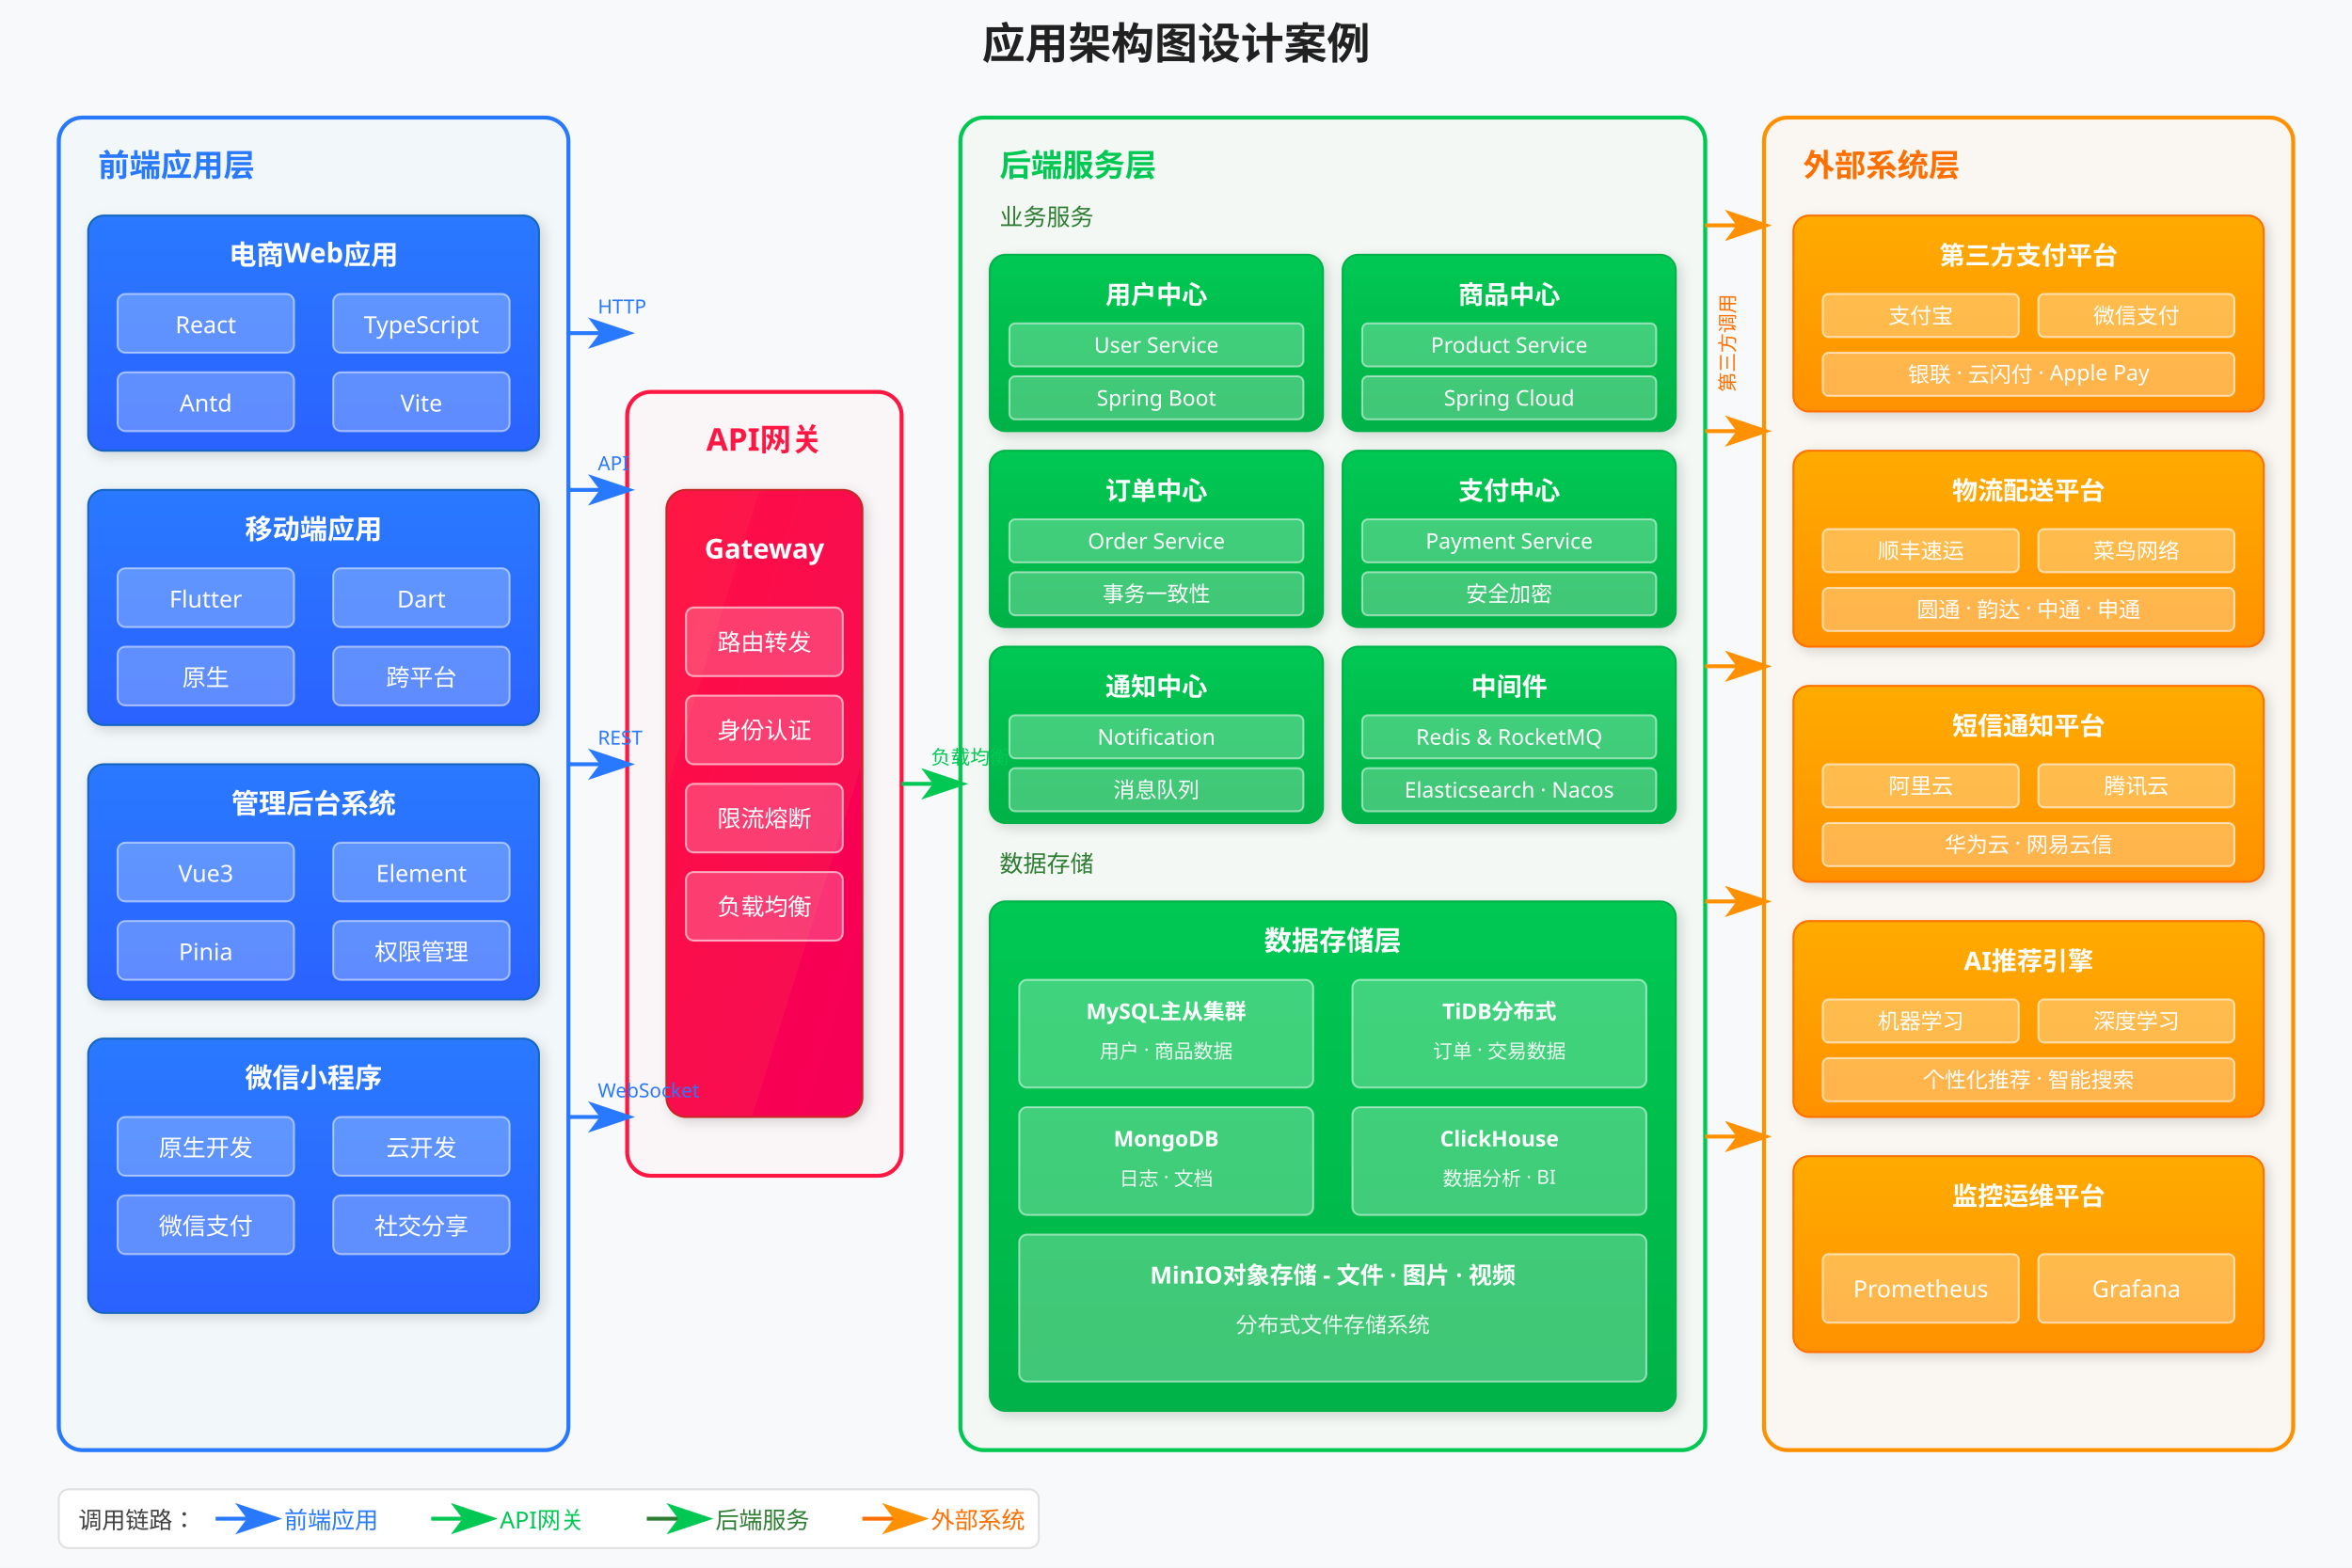
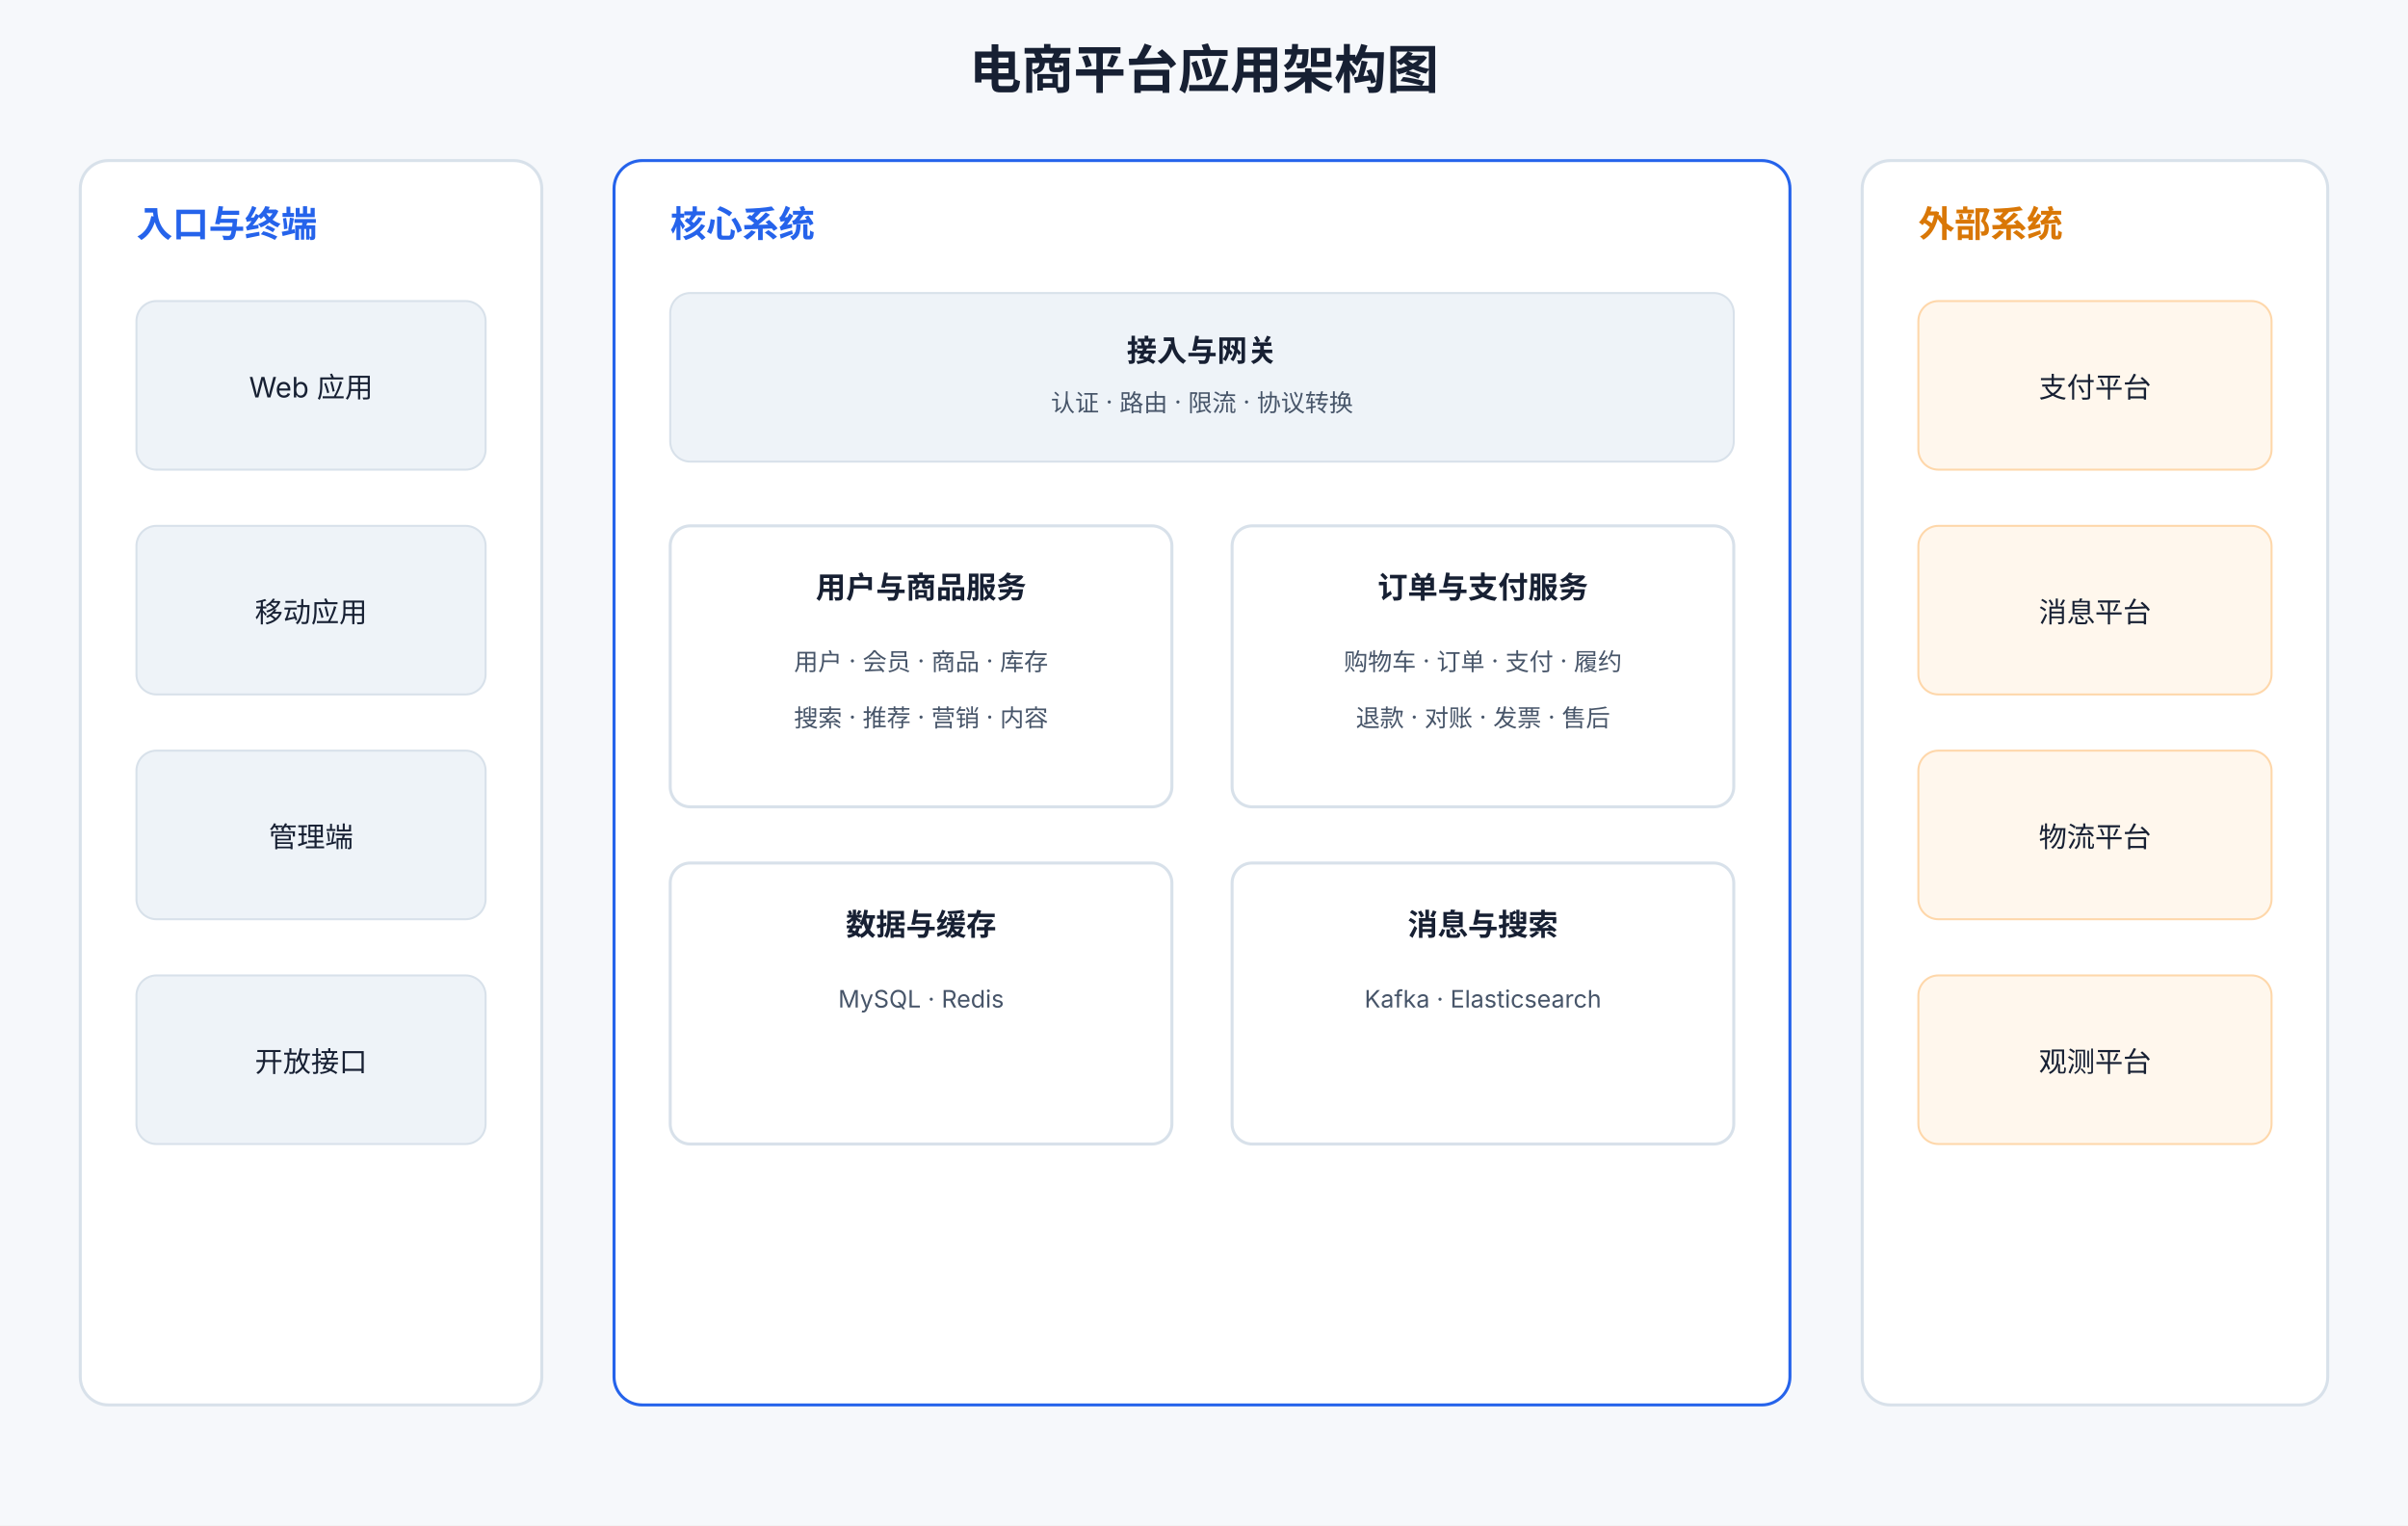
- <svg xmlns="http://www.w3.org/2000/svg" viewBox="0 0 1200 800">
-   <defs>
-     <linearGradient id="blueGrad" x1="0%" y1="0%" x2="0%" y2="100%">
-       <stop offset="0%" stop-color="#2979ff" />
-       <stop offset="100%" stop-color="#2962ff" />
-     </linearGradient>
-     <linearGradient id="blueLight" x1="0%" y1="0%" x2="0%" y2="100%">
-       <stop offset="0%" stop-color="#448aff" />
-       <stop offset="100%" stop-color="#2979ff" />
-     </linearGradient>
-     <linearGradient id="greenGrad" x1="0%" y1="0%" x2="0%" y2="100%">
-       <stop offset="0%" stop-color="#00c853" />
-       <stop offset="100%" stop-color="#00b248" />
-     </linearGradient>
-     <linearGradient id="greenLight" x1="0%" y1="0%" x2="0%" y2="100%">
-       <stop offset="0%" stop-color="#69f0ae" />
-       <stop offset="100%" stop-color="#00c853" />
-     </linearGradient>
-     <linearGradient id="yellowGrad" x1="0%" y1="0%" x2="0%" y2="100%">
-       <stop offset="0%" stop-color="#ffab00" />
-       <stop offset="100%" stop-color="#ff9100" />
-     </linearGradient>
-     <linearGradient id="yellowLight" x1="0%" y1="0%" x2="0%" y2="100%">
-       <stop offset="0%" stop-color="#ffd740" />
-       <stop offset="100%" stop-color="#ffab00" />
-     </linearGradient>
-     <linearGradient id="gatewayGrad" x1="0%" y1="0%" x2="100%" y2="100%">
-       <stop offset="0%" stop-color="#ff1744" />
-       <stop offset="100%" stop-color="#f50057" />
-     </linearGradient>
-     <filter id="shadow" x="-20%" y="-20%" width="140%" height="140%">
-       <feDropShadow dx="2" dy="2" stdDeviation="3" flood-opacity="0.15" />
-     </filter>
-     <marker id="arrowBlue" markerWidth="12" markerHeight="8" refX="10" refY="4" orient="auto">
-       <path d="M 0 0 L 12 4 L 0 8 L 3 4 Z" fill="#2979ff" />
-     </marker>
-     <marker id="arrowGreen" markerWidth="12" markerHeight="8" refX="10" refY="4" orient="auto">
-       <path d="M 0 0 L 12 4 L 0 8 L 3 4 Z" fill="#00c853" />
-     </marker>
-     <marker id="arrowOrange" markerWidth="12" markerHeight="8" refX="10" refY="4" orient="auto">
-       <path d="M 0 0 L 12 4 L 0 8 L 3 4 Z" fill="#ff9100" />
-     </marker>
-   </defs>
-   <rect width="1200" height="800" fill="#f8f9fa" />
-   <text x="600" y="30" text-anchor="middle" font-family="Microsoft YaHei, sans-serif" font-size="22" font-weight="bold" fill="#212121">应用架构图设计案例</text>
-   <g id="frontend-layer" transform="translate(30, 60)">
-     <rect x="0" y="0" width="260" height="680" rx="12" fill="#e3f2fd" stroke="#2979ff" stroke-width="2" opacity="0.3" />
-     <rect x="0" y="0" width="260" height="680" rx="12" fill="none" stroke="#2979ff" stroke-width="2" />
-     <text x="20" y="30" font-family="Microsoft YaHei" font-size="16" font-weight="bold" fill="#2979ff">前端应用层</text>
-     <g transform="translate(15, 50)">
-       <rect x="0" y="0" width="230" height="120" rx="8" fill="url(#blueGrad)" stroke="#1565c0" stroke-width="1" filter="url(#shadow)" />
-       <text x="115" y="25" text-anchor="middle" font-family="Microsoft YaHei" font-size="14" font-weight="bold" fill="white">电商Web应用</text>
-       <rect x="15" y="40" width="90" height="30" rx="4" fill="rgba(255,255,255,0.25)" stroke="rgba(255,255,255,0.5)" stroke-width="1" />
-       <text x="60" y="60" text-anchor="middle" font-family="Microsoft YaHei" font-size="12" fill="white">React</text>
-       <rect x="125" y="40" width="90" height="30" rx="4" fill="rgba(255,255,255,0.25)" stroke="rgba(255,255,255,0.5)" stroke-width="1" />
-       <text x="170" y="60" text-anchor="middle" font-family="Microsoft YaHei" font-size="12" fill="white">TypeScript</text>
-       <rect x="15" y="80" width="90" height="30" rx="4" fill="rgba(255,255,255,0.25)" stroke="rgba(255,255,255,0.5)" stroke-width="1" />
-       <text x="60" y="100" text-anchor="middle" font-family="Microsoft YaHei" font-size="12" fill="white">Antd</text>
-       <rect x="125" y="80" width="90" height="30" rx="4" fill="rgba(255,255,255,0.25)" stroke="rgba(255,255,255,0.5)" stroke-width="1" />
-       <text x="170" y="100" text-anchor="middle" font-family="Microsoft YaHei" font-size="12" fill="white">Vite</text>
+ <svg xmlns="http://www.w3.org/2000/svg" width="1200" height="760" viewBox="0 0 1200 760" role="img" aria-labelledby="title desc">
+   <rect width="1200" height="760" fill="#F6F8FB" />
+   <g font-family="Inter, Noto Sans SC, Microsoft YaHei, sans-serif">
+     <text x="600" y="44" text-anchor="middle" font-size="26" font-weight="700" fill="#172033">电商平台应用架构图</text>
+     <rect x="40" y="80" width="230" height="620" rx="14" fill="#FFFFFF" stroke="#D8E1EA" stroke-width="1.5" />
+     <text x="68" y="118" font-size="18" font-weight="700" fill="#2563EB">入口与终端</text>
+     <g fill="#EEF3F8" stroke="#D8E1EA">
+       <rect x="68" y="150" width="174" height="84" rx="10" />
+       <rect x="68" y="262" width="174" height="84" rx="10" />
+       <rect x="68" y="374" width="174" height="84" rx="10" />
+       <rect x="68" y="486" width="174" height="84" rx="10" />
    </g>
-     <g transform="translate(15, 190)">
-       <rect x="0" y="0" width="230" height="120" rx="8" fill="url(#blueGrad)" stroke="#1565c0" stroke-width="1" filter="url(#shadow)" />
-       <text x="115" y="25" text-anchor="middle" font-family="Microsoft YaHei" font-size="14" font-weight="bold" fill="white">移动端应用</text>
-       <rect x="15" y="40" width="90" height="30" rx="4" fill="rgba(255,255,255,0.25)" stroke="rgba(255,255,255,0.5)" stroke-width="1" />
-       <text x="60" y="60" text-anchor="middle" font-family="Microsoft YaHei" font-size="12" fill="white">Flutter</text>
-       <rect x="125" y="40" width="90" height="30" rx="4" fill="rgba(255,255,255,0.25)" stroke="rgba(255,255,255,0.5)" stroke-width="1" />
-       <text x="170" y="60" text-anchor="middle" font-family="Microsoft YaHei" font-size="12" fill="white">Dart</text>
-       <rect x="15" y="80" width="90" height="30" rx="4" fill="rgba(255,255,255,0.25)" stroke="rgba(255,255,255,0.5)" stroke-width="1" />
-       <text x="60" y="100" text-anchor="middle" font-family="Microsoft YaHei" font-size="12" fill="white">原生</text>
-       <rect x="125" y="80" width="90" height="30" rx="4" fill="rgba(255,255,255,0.25)" stroke="rgba(255,255,255,0.5)" stroke-width="1" />
-       <text x="170" y="100" text-anchor="middle" font-family="Microsoft YaHei" font-size="12" fill="white">跨平台</text>
+     <g font-size="14" fill="#172033" text-anchor="middle">
+       <text x="155" y="198">Web 应用</text>
+       <text x="155" y="310">移动应用</text>
+       <text x="155" y="422">管理端</text>
+       <text x="155" y="534">开放接口</text>
    </g>
-     <g transform="translate(15, 330)">
-       <rect x="0" y="0" width="230" height="120" rx="8" fill="url(#blueGrad)" stroke="#1565c0" stroke-width="1" filter="url(#shadow)" />
-       <text x="115" y="25" text-anchor="middle" font-family="Microsoft YaHei" font-size="14" font-weight="bold" fill="white">管理后台系统</text>
-       <rect x="15" y="40" width="90" height="30" rx="4" fill="rgba(255,255,255,0.25)" stroke="rgba(255,255,255,0.5)" stroke-width="1" />
-       <text x="60" y="60" text-anchor="middle" font-family="Microsoft YaHei" font-size="12" fill="white">Vue3</text>
-       <rect x="125" y="40" width="90" height="30" rx="4" fill="rgba(255,255,255,0.25)" stroke="rgba(255,255,255,0.5)" stroke-width="1" />
-       <text x="170" y="60" text-anchor="middle" font-family="Microsoft YaHei" font-size="12" fill="white">Element</text>
-       <rect x="15" y="80" width="90" height="30" rx="4" fill="rgba(255,255,255,0.25)" stroke="rgba(255,255,255,0.5)" stroke-width="1" />
-       <text x="60" y="100" text-anchor="middle" font-family="Microsoft YaHei" font-size="12" fill="white">Pinia</text>
-       <rect x="125" y="80" width="90" height="30" rx="4" fill="rgba(255,255,255,0.25)" stroke="rgba(255,255,255,0.5)" stroke-width="1" />
-       <text x="170" y="100" text-anchor="middle" font-family="Microsoft YaHei" font-size="12" fill="white">权限管理</text>
+     <rect x="306" y="80" width="586" height="620" rx="14" fill="#FFFFFF" stroke="#2563EB" stroke-width="1.5" />
+     <text x="334" y="118" font-size="18" font-weight="700" fill="#2563EB">核心系统</text>
+     <rect x="334" y="146" width="530" height="84" rx="10" fill="#EEF3F8" stroke="#D8E1EA" />
+     <text x="599" y="180" text-anchor="middle" font-size="15" font-weight="600" fill="#172033">接入与网关</text>
+     <text x="599" y="205" text-anchor="middle" font-size="12" fill="#475569">认证 · 路由 · 限流 · 协议转换</text>
+     <g fill="#FFFFFF" stroke="#D8E1EA" stroke-width="1.5">
+       <rect x="334" y="262" width="250" height="140" rx="10" />
+       <rect x="614" y="262" width="250" height="140" rx="10" />
+       <rect x="334" y="430" width="250" height="140" rx="10" />
+       <rect x="614" y="430" width="250" height="140" rx="10" />
    </g>
-     <g transform="translate(15, 470)">
-       <rect x="0" y="0" width="230" height="140" rx="8" fill="url(#blueGrad)" stroke="#1565c0" stroke-width="1" filter="url(#shadow)" />
-       <text x="115" y="25" text-anchor="middle" font-family="Microsoft YaHei" font-size="14" font-weight="bold" fill="white">微信小程序</text>
-       <rect x="15" y="40" width="90" height="30" rx="4" fill="rgba(255,255,255,0.25)" stroke="rgba(255,255,255,0.5)" stroke-width="1" />
-       <text x="60" y="60" text-anchor="middle" font-family="Microsoft YaHei" font-size="12" fill="white">原生开发</text>
-       <rect x="125" y="40" width="90" height="30" rx="4" fill="rgba(255,255,255,0.25)" stroke="rgba(255,255,255,0.5)" stroke-width="1" />
-       <text x="170" y="60" text-anchor="middle" font-family="Microsoft YaHei" font-size="12" fill="white">云开发</text>
-       <rect x="15" y="80" width="90" height="30" rx="4" fill="rgba(255,255,255,0.25)" stroke="rgba(255,255,255,0.5)" stroke-width="1" />
-       <text x="60" y="100" text-anchor="middle" font-family="Microsoft YaHei" font-size="12" fill="white">微信支付</text>
-       <rect x="125" y="80" width="90" height="30" rx="4" fill="rgba(255,255,255,0.25)" stroke="rgba(255,255,255,0.5)" stroke-width="1" />
-       <text x="170" y="100" text-anchor="middle" font-family="Microsoft YaHei" font-size="12" fill="white">社交分享</text>
+     <g font-size="15" font-weight="600" fill="#172033" text-anchor="middle">
+       <text x="459" y="298">用户与商品服务</text>
+       <text x="739" y="298">订单与支付服务</text>
+       <text x="459" y="466">数据与缓存</text>
+       <text x="739" y="466">消息与搜索</text>
+     </g>
+     <g font-size="12" fill="#475569" text-anchor="middle">
+       <text x="459" y="334">用户 · 会员 · 商品 · 库存</text>
+       <text x="459" y="362">搜索 · 推荐 · 营销 · 内容</text>
+       <text x="739" y="334">购物车 · 订单 · 支付 · 履约</text>
+       <text x="739" y="362">退款 · 对账 · 发票 · 售后</text>
+       <text x="459" y="502">MySQL · Redis</text>
+       <text x="739" y="502">Kafka · Elasticsearch</text>
+     </g>
+     <rect x="928" y="80" width="232" height="620" rx="14" fill="#FFFFFF" stroke="#D8E1EA" stroke-width="1.5" />
+     <text x="956" y="118" font-size="18" font-weight="700" fill="#D97706">外部系统</text>
+     <g fill="#FFF7ED" stroke="#FED7AA">
+       <rect x="956" y="150" width="176" height="84" rx="10" />
+       <rect x="956" y="262" width="176" height="84" rx="10" />
+       <rect x="956" y="374" width="176" height="84" rx="10" />
+       <rect x="956" y="486" width="176" height="84" rx="10" />
+     </g>
+     <g font-size="14" fill="#172033" text-anchor="middle">
+       <text x="1044" y="198">支付平台</text>
+       <text x="1044" y="310">消息平台</text>
+       <text x="1044" y="422">物流平台</text>
+       <text x="1044" y="534">观测平台</text>
    </g>
  </g>
-   <g id="gateway-layer" transform="translate(320, 200)">
-     <rect x="0" y="0" width="140" height="400" rx="12" fill="#ffebee" stroke="#ff1744" stroke-width="2" opacity="0.3" />
-     <rect x="0" y="0" width="140" height="400" rx="12" fill="none" stroke="#ff1744" stroke-width="2" />
-     <text x="70" y="30" text-anchor="middle" font-family="Microsoft YaHei" font-size="16" font-weight="bold" fill="#ff1744">API网关</text>
-     <g transform="translate(20, 50)">
-       <rect x="0" y="0" width="100" height="320" rx="10" fill="url(#gatewayGrad)" stroke="#c62828" stroke-width="1" filter="url(#shadow)" />
-       <text x="50" y="35" text-anchor="middle" font-family="Microsoft YaHei" font-size="14" font-weight="bold" fill="white">Gateway</text>
-       <rect x="10" y="60" width="80" height="35" rx="4" fill="rgba(255,255,255,0.2)" stroke="rgba(255,255,255,0.6)" stroke-width="1" />
-       <text x="50" y="82" text-anchor="middle" font-family="Microsoft YaHei" font-size="12" fill="white">路由转发</text>
-       <rect x="10" y="105" width="80" height="35" rx="4" fill="rgba(255,255,255,0.2)" stroke="rgba(255,255,255,0.6)" stroke-width="1" />
-       <text x="50" y="127" text-anchor="middle" font-family="Microsoft YaHei" font-size="12" fill="white">身份认证</text>
-       <rect x="10" y="150" width="80" height="35" rx="4" fill="rgba(255,255,255,0.2)" stroke="rgba(255,255,255,0.6)" stroke-width="1" />
-       <text x="50" y="172" text-anchor="middle" font-family="Microsoft YaHei" font-size="12" fill="white">限流熔断</text>
-       <rect x="10" y="195" width="80" height="35" rx="4" fill="rgba(255,255,255,0.2)" stroke="rgba(255,255,255,0.6)" stroke-width="1" />
-       <text x="50" y="217" text-anchor="middle" font-family="Microsoft YaHei" font-size="12" fill="white">负载均衡</text>
-     </g>
-   </g>
-   <g id="backend-layer" transform="translate(490, 60)">
-     <rect x="0" y="0" width="380" height="680" rx="12" fill="#e8f5e9" stroke="#00c853" stroke-width="2" opacity="0.3" />
-     <rect x="0" y="0" width="380" height="680" rx="12" fill="none" stroke="#00c853" stroke-width="2" />
-     <text x="20" y="30" font-family="Microsoft YaHei" font-size="16" font-weight="bold" fill="#00c853">后端服务层</text>
-     <text x="20" y="55" font-family="Microsoft YaHei" font-size="12" fill="#2e7d32">业务服务</text>
-     <g transform="translate(15, 70)">
-       <rect x="0" y="0" width="170" height="90" rx="8" fill="url(#greenGrad)" stroke="#00b248" stroke-width="1" filter="url(#shadow)" />
-       <text x="85" y="25" text-anchor="middle" font-family="Microsoft YaHei" font-size="13" font-weight="bold" fill="white">用户中心</text>
-       <rect x="10" y="35" width="150" height="22" rx="3" fill="rgba(255,255,255,0.25)" stroke="rgba(255,255,255,0.5)" stroke-width="1" />
-       <text x="85" y="50" text-anchor="middle" font-family="Microsoft YaHei" font-size="11" fill="white">User Service</text>
-       <rect x="10" y="62" width="150" height="22" rx="3" fill="rgba(255,255,255,0.25)" stroke="rgba(255,255,255,0.5)" stroke-width="1" />
-       <text x="85" y="77" text-anchor="middle" font-family="Microsoft YaHei" font-size="11" fill="white">Spring Boot</text>
-     </g>
-     <g transform="translate(195, 70)">
-       <rect x="0" y="0" width="170" height="90" rx="8" fill="url(#greenGrad)" stroke="#00b248" stroke-width="1" filter="url(#shadow)" />
-       <text x="85" y="25" text-anchor="middle" font-family="Microsoft YaHei" font-size="13" font-weight="bold" fill="white">商品中心</text>
-       <rect x="10" y="35" width="150" height="22" rx="3" fill="rgba(255,255,255,0.25)" stroke="rgba(255,255,255,0.5)" stroke-width="1" />
-       <text x="85" y="50" text-anchor="middle" font-family="Microsoft YaHei" font-size="11" fill="white">Product Service</text>
-       <rect x="10" y="62" width="150" height="22" rx="3" fill="rgba(255,255,255,0.25)" stroke="rgba(255,255,255,0.5)" stroke-width="1" />
-       <text x="85" y="77" text-anchor="middle" font-family="Microsoft YaHei" font-size="11" fill="white">Spring Cloud</text>
-     </g>
-     <g transform="translate(15, 170)">
-       <rect x="0" y="0" width="170" height="90" rx="8" fill="url(#greenGrad)" stroke="#00b248" stroke-width="1" filter="url(#shadow)" />
-       <text x="85" y="25" text-anchor="middle" font-family="Microsoft YaHei" font-size="13" font-weight="bold" fill="white">订单中心</text>
-       <rect x="10" y="35" width="150" height="22" rx="3" fill="rgba(255,255,255,0.25)" stroke="rgba(255,255,255,0.5)" stroke-width="1" />
-       <text x="85" y="50" text-anchor="middle" font-family="Microsoft YaHei" font-size="11" fill="white">Order Service</text>
-       <rect x="10" y="62" width="150" height="22" rx="3" fill="rgba(255,255,255,0.25)" stroke="rgba(255,255,255,0.5)" stroke-width="1" />
-       <text x="85" y="77" text-anchor="middle" font-family="Microsoft YaHei" font-size="11" fill="white">事务一致性</text>
-     </g>
-     <g transform="translate(195, 170)">
-       <rect x="0" y="0" width="170" height="90" rx="8" fill="url(#greenGrad)" stroke="#00b248" stroke-width="1" filter="url(#shadow)" />
-       <text x="85" y="25" text-anchor="middle" font-family="Microsoft YaHei" font-size="13" font-weight="bold" fill="white">支付中心</text>
-       <rect x="10" y="35" width="150" height="22" rx="3" fill="rgba(255,255,255,0.25)" stroke="rgba(255,255,255,0.5)" stroke-width="1" />
-       <text x="85" y="50" text-anchor="middle" font-family="Microsoft YaHei" font-size="11" fill="white">Payment Service</text>
-       <rect x="10" y="62" width="150" height="22" rx="3" fill="rgba(255,255,255,0.25)" stroke="rgba(255,255,255,0.5)" stroke-width="1" />
-       <text x="85" y="77" text-anchor="middle" font-family="Microsoft YaHei" font-size="11" fill="white">安全加密</text>
-     </g>
-     <g transform="translate(15, 270)">
-       <rect x="0" y="0" width="170" height="90" rx="8" fill="url(#greenGrad)" stroke="#00b248" stroke-width="1" filter="url(#shadow)" />
-       <text x="85" y="25" text-anchor="middle" font-family="Microsoft YaHei" font-size="13" font-weight="bold" fill="white">通知中心</text>
-       <rect x="10" y="35" width="150" height="22" rx="3" fill="rgba(255,255,255,0.25)" stroke="rgba(255,255,255,0.5)" stroke-width="1" />
-       <text x="85" y="50" text-anchor="middle" font-family="Microsoft YaHei" font-size="11" fill="white">Notification</text>
-       <rect x="10" y="62" width="150" height="22" rx="3" fill="rgba(255,255,255,0.25)" stroke="rgba(255,255,255,0.5)" stroke-width="1" />
-       <text x="85" y="77" text-anchor="middle" font-family="Microsoft YaHei" font-size="11" fill="white">消息队列</text>
-     </g>
-     <g transform="translate(195, 270)">
-       <rect x="0" y="0" width="170" height="90" rx="8" fill="url(#greenGrad)" stroke="#00b248" stroke-width="1" filter="url(#shadow)" />
-       <text x="85" y="25" text-anchor="middle" font-family="Microsoft YaHei" font-size="13" font-weight="bold" fill="white">中间件</text>
-       <rect x="10" y="35" width="150" height="22" rx="3" fill="rgba(255,255,255,0.25)" stroke="rgba(255,255,255,0.5)" stroke-width="1" />
-       <text x="85" y="50" text-anchor="middle" font-family="Microsoft YaHei" font-size="11" fill="white">Redis &amp; RocketMQ</text>
-       <rect x="10" y="62" width="150" height="22" rx="3" fill="rgba(255,255,255,0.25)" stroke="rgba(255,255,255,0.5)" stroke-width="1" />
-       <text x="85" y="77" text-anchor="middle" font-family="Microsoft YaHei" font-size="11" fill="white">Elasticsearch · Nacos</text>
-     </g>
-     <text x="20" y="385" font-family="Microsoft YaHei" font-size="12" fill="#2e7d32">数据存储</text>
-     <g transform="translate(15, 400)">
-       <rect x="0" y="0" width="350" height="260" rx="8" fill="url(#greenGrad)" stroke="#00b248" stroke-width="1" filter="url(#shadow)" />
-       <text x="175" y="25" text-anchor="middle" font-family="Microsoft YaHei" font-size="14" font-weight="bold" fill="white">数据存储层</text>
-       <rect x="15" y="40" width="150" height="55" rx="4" fill="rgba(255,255,255,0.25)" stroke="rgba(255,255,255,0.5)" stroke-width="1" />
-       <text x="90" y="60" text-anchor="middle" font-family="Microsoft YaHei" font-size="11" fill="white" font-weight="bold">MySQL主从集群</text>
-       <text x="90" y="80" text-anchor="middle" font-family="Microsoft YaHei" font-size="10" fill="rgba(255,255,255,0.9)">用户 · 商品数据</text>
-       <rect x="185" y="40" width="150" height="55" rx="4" fill="rgba(255,255,255,0.25)" stroke="rgba(255,255,255,0.5)" stroke-width="1" />
-       <text x="260" y="60" text-anchor="middle" font-family="Microsoft YaHei" font-size="11" fill="white" font-weight="bold">TiDB分布式</text>
-       <text x="260" y="80" text-anchor="middle" font-family="Microsoft YaHei" font-size="10" fill="rgba(255,255,255,0.9)">订单 · 交易数据</text>
-       <rect x="15" y="105" width="150" height="55" rx="4" fill="rgba(255,255,255,0.25)" stroke="rgba(255,255,255,0.5)" stroke-width="1" />
-       <text x="90" y="125" text-anchor="middle" font-family="Microsoft YaHei" font-size="11" fill="white" font-weight="bold">MongoDB</text>
-       <text x="90" y="145" text-anchor="middle" font-family="Microsoft YaHei" font-size="10" fill="rgba(255,255,255,0.9)">日志 · 文档</text>
-       <rect x="185" y="105" width="150" height="55" rx="4" fill="rgba(255,255,255,0.25)" stroke="rgba(255,255,255,0.5)" stroke-width="1" />
-       <text x="260" y="125" text-anchor="middle" font-family="Microsoft YaHei" font-size="11" fill="white" font-weight="bold">ClickHouse</text>
-       <text x="260" y="145" text-anchor="middle" font-family="Microsoft YaHei" font-size="10" fill="rgba(255,255,255,0.9)">数据分析 · BI</text>
-       <rect x="15" y="170" width="320" height="75" rx="4" fill="rgba(255,255,255,0.25)" stroke="rgba(255,255,255,0.5)" stroke-width="1" />
-       <text x="175" y="195" text-anchor="middle" font-family="Microsoft YaHei" font-size="12" fill="white" font-weight="bold">MinIO对象存储 - 文件 · 图片 · 视频</text>
-       <text x="175" y="220" text-anchor="middle" font-family="Microsoft YaHei" font-size="11" fill="rgba(255,255,255,0.9)">分布式文件存储系统</text>
-     </g>
-   </g>
-   <g id="external-layer" transform="translate(900, 60)">
-     <rect x="0" y="0" width="270" height="680" rx="12" fill="#fff3e0" stroke="#ff9100" stroke-width="2" opacity="0.3" />
-     <rect x="0" y="0" width="270" height="680" rx="12" fill="none" stroke="#ff9100" stroke-width="2" />
-     <text x="20" y="30" font-family="Microsoft YaHei" font-size="16" font-weight="bold" fill="#ff6f00">外部系统层</text>
-     <g transform="translate(15, 50)">
-       <rect x="0" y="0" width="240" height="100" rx="8" fill="url(#yellowGrad)" stroke="#ff6f00" stroke-width="1" filter="url(#shadow)" />
-       <text x="120" y="25" text-anchor="middle" font-family="Microsoft YaHei" font-size="13" font-weight="bold" fill="white">第三方支付平台</text>
-       <rect x="15" y="40" width="100" height="22" rx="3" fill="rgba(255,255,255,0.3)" stroke="rgba(255,255,255,0.6)" stroke-width="1" />
-       <text x="65" y="55" text-anchor="middle" font-family="Microsoft YaHei" font-size="11" fill="white">支付宝</text>
-       <rect x="125" y="40" width="100" height="22" rx="3" fill="rgba(255,255,255,0.3)" stroke="rgba(255,255,255,0.6)" stroke-width="1" />
-       <text x="175" y="55" text-anchor="middle" font-family="Microsoft YaHei" font-size="11" fill="white">微信支付</text>
-       <rect x="15" y="70" width="210" height="22" rx="3" fill="rgba(255,255,255,0.3)" stroke="rgba(255,255,255,0.6)" stroke-width="1" />
-       <text x="120" y="85" text-anchor="middle" font-family="Microsoft YaHei" font-size="11" fill="white">银联 · 云闪付 · Apple Pay</text>
-     </g>
-     <g transform="translate(15, 170)">
-       <rect x="0" y="0" width="240" height="100" rx="8" fill="url(#yellowGrad)" stroke="#ff6f00" stroke-width="1" filter="url(#shadow)" />
-       <text x="120" y="25" text-anchor="middle" font-family="Microsoft YaHei" font-size="13" font-weight="bold" fill="white">物流配送平台</text>
-       <rect x="15" y="40" width="100" height="22" rx="3" fill="rgba(255,255,255,0.3)" stroke="rgba(255,255,255,0.6)" stroke-width="1" />
-       <text x="65" y="55" text-anchor="middle" font-family="Microsoft YaHei" font-size="11" fill="white">顺丰速运</text>
-       <rect x="125" y="40" width="100" height="22" rx="3" fill="rgba(255,255,255,0.3)" stroke="rgba(255,255,255,0.6)" stroke-width="1" />
-       <text x="175" y="55" text-anchor="middle" font-family="Microsoft YaHei" font-size="11" fill="white">菜鸟网络</text>
-       <rect x="15" y="70" width="210" height="22" rx="3" fill="rgba(255,255,255,0.3)" stroke="rgba(255,255,255,0.6)" stroke-width="1" />
-       <text x="120" y="85" text-anchor="middle" font-family="Microsoft YaHei" font-size="11" fill="white">圆通 · 韵达 · 中通 · 申通</text>
-     </g>
-     <g transform="translate(15, 290)">
-       <rect x="0" y="0" width="240" height="100" rx="8" fill="url(#yellowGrad)" stroke="#ff6f00" stroke-width="1" filter="url(#shadow)" />
-       <text x="120" y="25" text-anchor="middle" font-family="Microsoft YaHei" font-size="13" font-weight="bold" fill="white">短信通知平台</text>
-       <rect x="15" y="40" width="100" height="22" rx="3" fill="rgba(255,255,255,0.3)" stroke="rgba(255,255,255,0.6)" stroke-width="1" />
-       <text x="65" y="55" text-anchor="middle" font-family="Microsoft YaHei" font-size="11" fill="white">阿里云</text>
-       <rect x="125" y="40" width="100" height="22" rx="3" fill="rgba(255,255,255,0.3)" stroke="rgba(255,255,255,0.6)" stroke-width="1" />
-       <text x="175" y="55" text-anchor="middle" font-family="Microsoft YaHei" font-size="11" fill="white">腾讯云</text>
-       <rect x="15" y="70" width="210" height="22" rx="3" fill="rgba(255,255,255,0.3)" stroke="rgba(255,255,255,0.6)" stroke-width="1" />
-       <text x="120" y="85" text-anchor="middle" font-family="Microsoft YaHei" font-size="11" fill="white">华为云 · 网易云信</text>
-     </g>
-     <g transform="translate(15, 410)">
-       <rect x="0" y="0" width="240" height="100" rx="8" fill="url(#yellowGrad)" stroke="#ff6f00" stroke-width="1" filter="url(#shadow)" />
-       <text x="120" y="25" text-anchor="middle" font-family="Microsoft YaHei" font-size="13" font-weight="bold" fill="white">AI推荐引擎</text>
-       <rect x="15" y="40" width="100" height="22" rx="3" fill="rgba(255,255,255,0.3)" stroke="rgba(255,255,255,0.6)" stroke-width="1" />
-       <text x="65" y="55" text-anchor="middle" font-family="Microsoft YaHei" font-size="11" fill="white">机器学习</text>
-       <rect x="125" y="40" width="100" height="22" rx="3" fill="rgba(255,255,255,0.3)" stroke="rgba(255,255,255,0.6)" stroke-width="1" />
-       <text x="175" y="55" text-anchor="middle" font-family="Microsoft YaHei" font-size="11" fill="white">深度学习</text>
-       <rect x="15" y="70" width="210" height="22" rx="3" fill="rgba(255,255,255,0.3)" stroke="rgba(255,255,255,0.6)" stroke-width="1" />
-       <text x="120" y="85" text-anchor="middle" font-family="Microsoft YaHei" font-size="11" fill="white">个性化推荐 · 智能搜索</text>
-     </g>
-     <g transform="translate(15, 530)">
-       <rect x="0" y="0" width="240" height="100" rx="8" fill="url(#yellowGrad)" stroke="#ff6f00" stroke-width="1" filter="url(#shadow)" />
-       <text x="120" y="25" text-anchor="middle" font-family="Microsoft YaHei" font-size="13" font-weight="bold" fill="white">监控运维平台</text>
-       <rect x="15" y="50" width="100" height="35" rx="3" fill="rgba(255,255,255,0.3)" stroke="rgba(255,255,255,0.6)" stroke-width="1" />
-       <text x="65" y="72" text-anchor="middle" font-family="Microsoft YaHei" font-size="12" fill="white">Prometheus</text>
-       <rect x="125" y="50" width="100" height="35" rx="3" fill="rgba(255,255,255,0.3)" stroke="rgba(255,255,255,0.6)" stroke-width="1" />
-       <text x="175" y="72" text-anchor="middle" font-family="Microsoft YaHei" font-size="12" fill="white">Grafana</text>
-     </g>
-   </g>
-   <g id="connections">
-     <g fill="none" marker-end="url(#arrowBlue)">
-       <path d="M 290 170 L 320 170" stroke="#2979ff" stroke-width="2" />
-       <text x="305" y="160" font-family="Microsoft YaHei" font-size="10" fill="#2979ff">HTTP</text>
-       <path d="M 290 250 L 320 250" stroke="#2979ff" stroke-width="2" />
-       <text x="305" y="240" font-family="Microsoft YaHei" font-size="10" fill="#2979ff">API</text>
-       <path d="M 290 390 L 320 390" stroke="#2979ff" stroke-width="2" />
-       <text x="305" y="380" font-family="Microsoft YaHei" font-size="10" fill="#2979ff">REST</text>
-       <path d="M 290 570 L 320 570" stroke="#2979ff" stroke-width="2" />
-       <text x="305" y="560" font-family="Microsoft YaHei" font-size="10" fill="#2979ff">WebSocket</text>
-     </g>
-     <g fill="none" marker-end="url(#arrowGreen)">
-       <path d="M 460 400 L 490 400" stroke="#00c853" stroke-width="2" />
-       <text x="475" y="390" font-family="Microsoft YaHei" font-size="10" fill="#00c853">负载均衡</text>
-     </g>
-     <g fill="none" marker-end="url(#arrowOrange)">
-       <path d="M 870 115 L 900 115" stroke="#ff9100" stroke-width="2" />
-       <path d="M 870 220 L 900 220" stroke="#ff9100" stroke-width="2" />
-       <path d="M 870 340 L 900 340" stroke="#ff9100" stroke-width="2" />
-       <path d="M 870 460 L 900 460" stroke="#ff9100" stroke-width="2" />
-       <path d="M 870 580 L 900 580" stroke="#ff9100" stroke-width="2" />
-       <text x="885" y="200" font-family="Microsoft YaHei" font-size="10" fill="#ff6f00" transform="rotate(-90 885 200)">第三方调用</text>
-     </g>
-   </g>
-   <g id="legend" transform="translate(30, 760)">
-     <rect x="0" y="0" width="500" height="30" rx="5" fill="white" stroke="#e0e0e0" stroke-width="1" />
-     <text x="10" y="20" font-family="Microsoft YaHei" font-size="12" fill="#424242">调用链路：</text>
-     <line x1="80" y1="15" x2="110" y2="15" stroke="#2979ff" stroke-width="2" marker-end="url(#arrowBlue)" />
-     <text x="115" y="20" font-family="Microsoft YaHei" font-size="12" fill="#2979ff">前端应用</text>
-     <line x1="190" y1="15" x2="220" y2="15" stroke="#00c853" stroke-width="2" marker-end="url(#arrowGreen)" />
-     <text x="225" y="20" font-family="Microsoft YaHei" font-size="12" fill="#00c853">API网关</text>
-     <line x1="300" y1="15" x2="330" y2="15" stroke="#2e7d32" stroke-width="2" marker-end="url(#arrowGreen)" />
-     <text x="335" y="20" font-family="Microsoft YaHei" font-size="12" fill="#2e7d32">后端服务</text>
-     <line x1="410" y1="15" x2="440" y2="15" stroke="#ff6f00" stroke-width="2" marker-end="url(#arrowOrange)" />
-     <text x="445" y="20" font-family="Microsoft YaHei" font-size="12" fill="#ff6f00">外部系统</text>
-   </g>
</svg>
